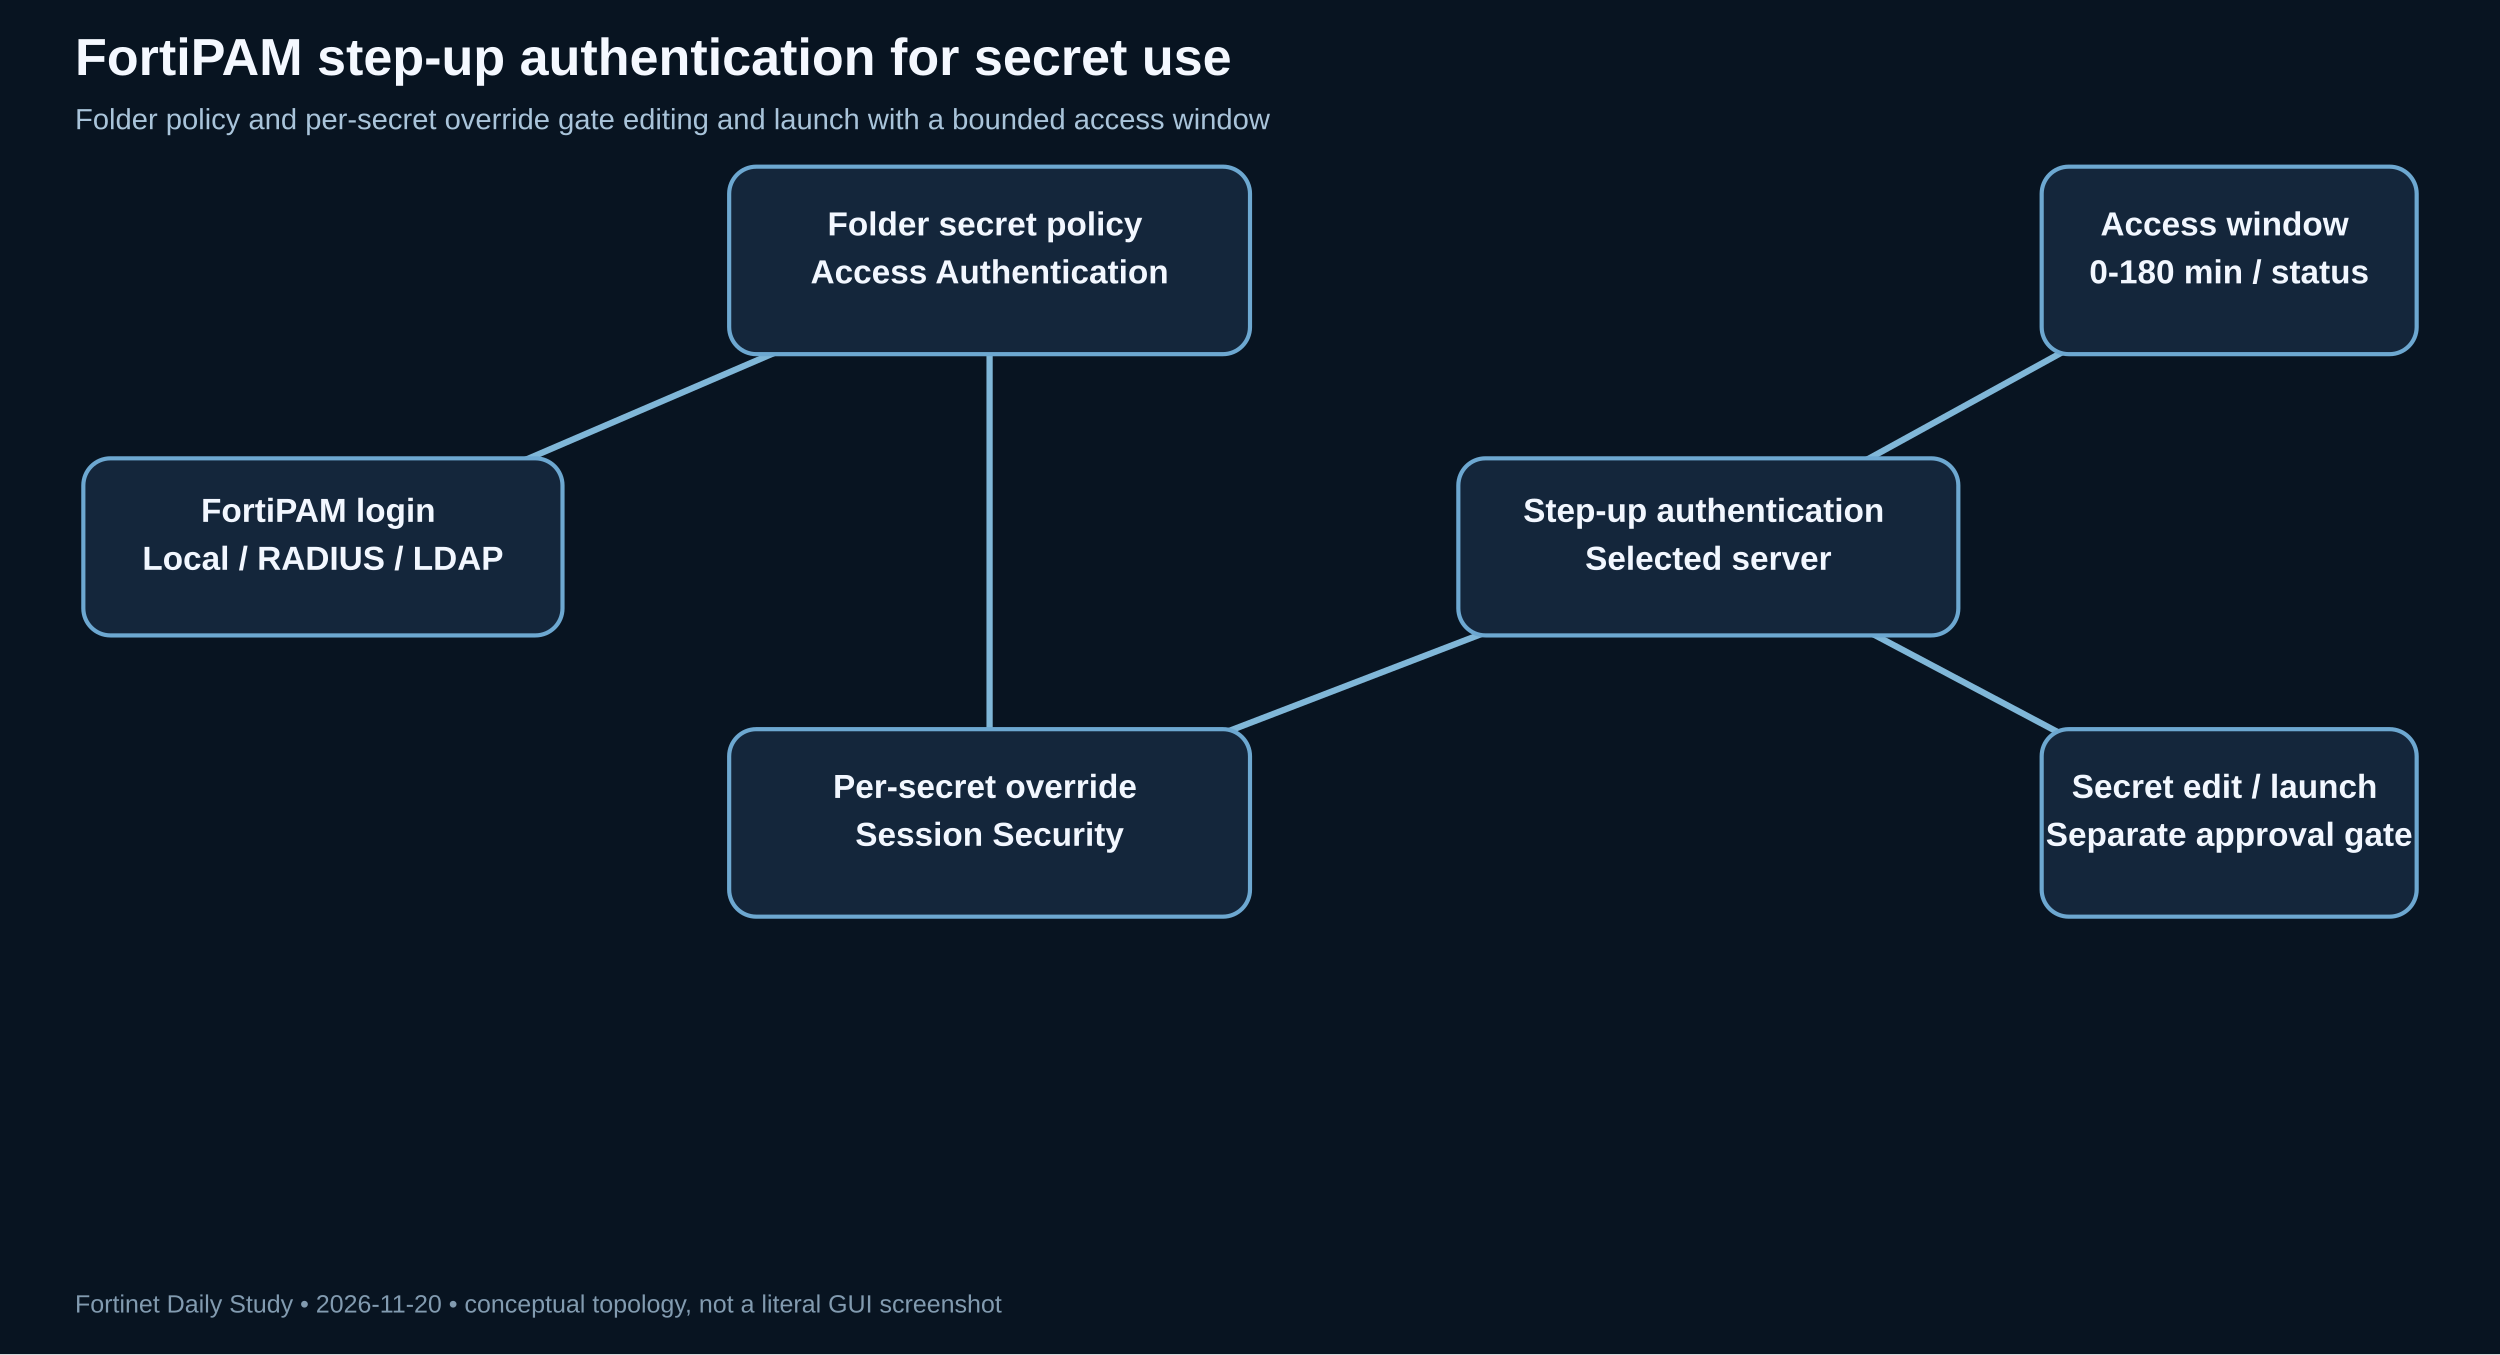
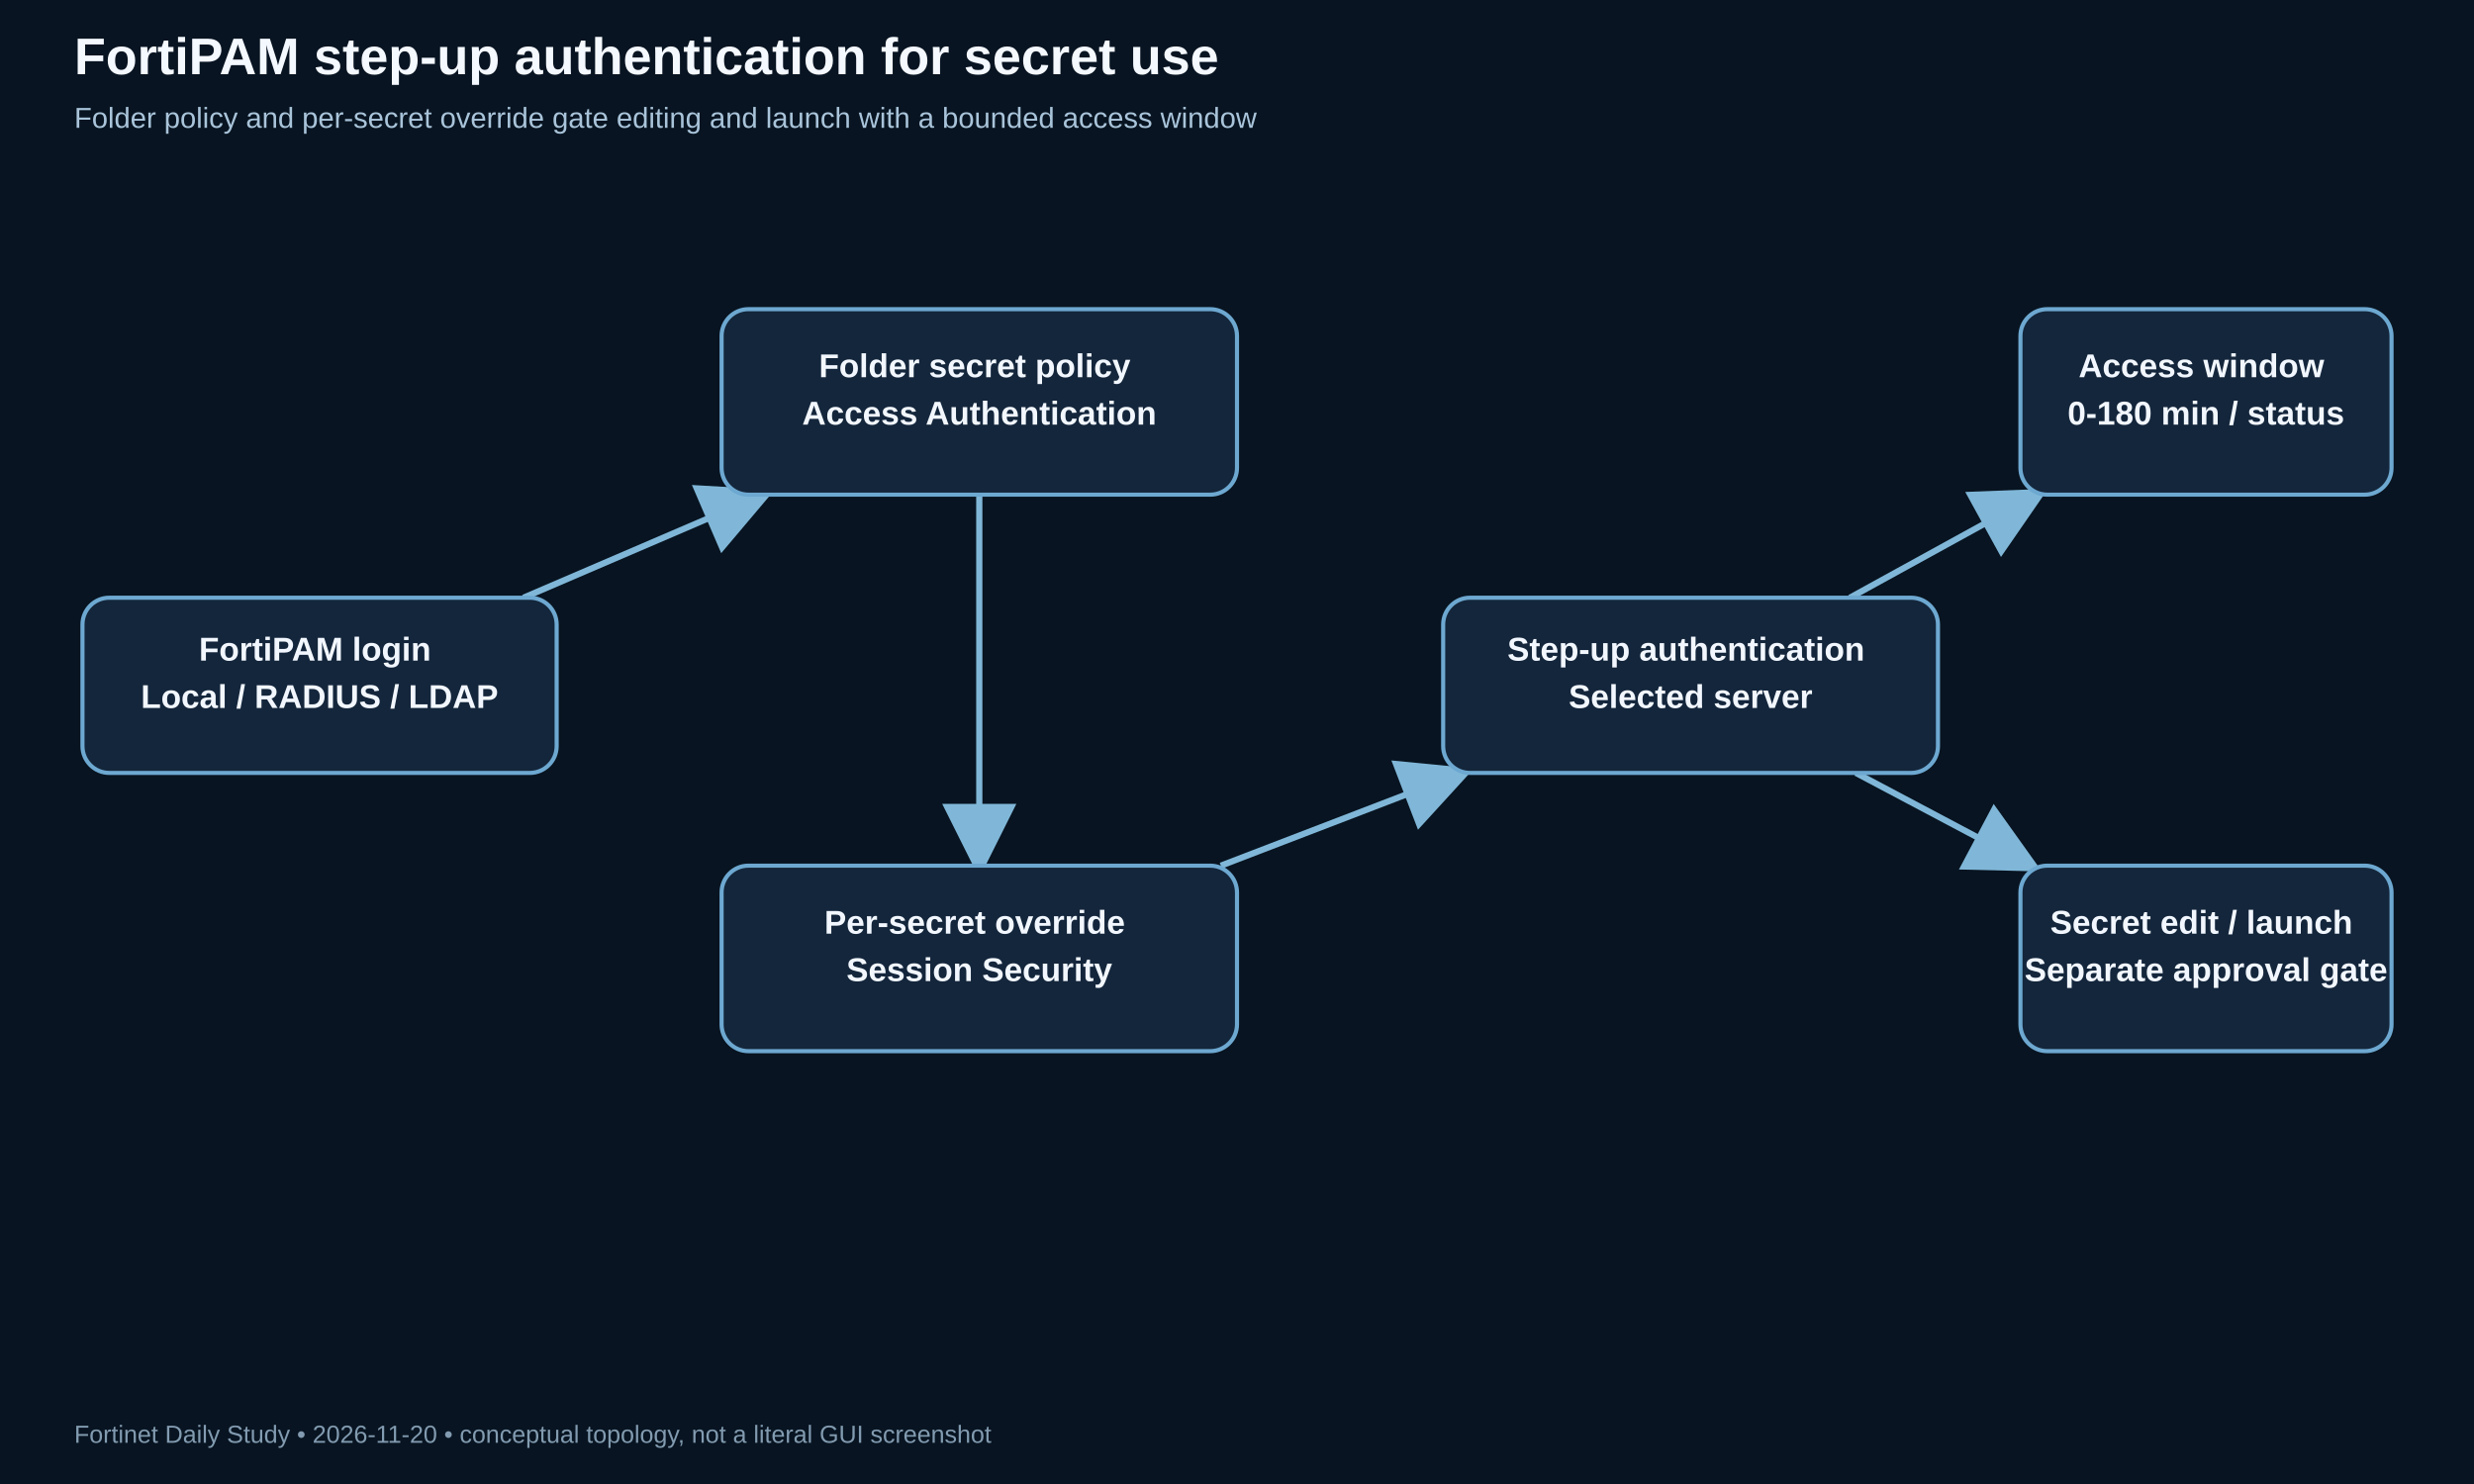
- <svg xmlns="http://www.w3.org/2000/svg" width="1200" height="650" viewBox="0 0 1200 650">
+ <svg xmlns="http://www.w3.org/2000/svg" width="1200" height="720" viewBox="0 0 1200 720">
  <defs>
    <marker id="arr" markerWidth="12" markerHeight="12" refX="10" refY="6" orient="auto">
      <path d="M0,0 L12,6 L0,12 z" fill="#80b7d8" />
    </marker>
  </defs>
-   <rect width="1200" height="650" fill="#081421" />
+   <rect width="1200" height="720" fill="#081421" />
  <text x="36" y="36" fill="#f4f8ff" font-family="Arial,sans-serif" font-size="25" font-weight="700">FortiPAM step-up authentication for secret use</text>
  <text x="36" y="62" fill="#a9c4da" font-family="Arial,sans-serif" font-size="14">Folder policy and per-secret override gate editing and launch with a bounded access window</text>
-   <path d="M 155 262.5 L 475 125" fill="none" stroke="#80b7d8" stroke-width="3" marker-end="url(#arr)" />
-   <path d="M 475 125 L 475 395" fill="none" stroke="#80b7d8" stroke-width="3" marker-end="url(#arr)" />
-   <path d="M 475 395 L 820 262.5" fill="none" stroke="#80b7d8" stroke-width="3" marker-end="url(#arr)" />
-   <path d="M 820 262.5 L 1070 125" fill="none" stroke="#80b7d8" stroke-width="3" marker-end="url(#arr)" />
-   <path d="M 820 262.5 L 1070 395" fill="none" stroke="#80b7d8" stroke-width="3" marker-end="url(#arr)" />
+   <path d="M 253.909 290 L 370.273 240" fill="none" stroke="#80b7d8" stroke-width="3" marker-end="url(#arr)" />
+   <path d="M 475 240 L 475 420" fill="none" stroke="#80b7d8" stroke-width="3" marker-end="url(#arr)" />
+   <path d="M 592.17 420 L 709.34 375" fill="none" stroke="#80b7d8" stroke-width="3" marker-end="url(#arr)" />
+   <path d="M 897.273 290 L 988.182 240" fill="none" stroke="#80b7d8" stroke-width="3" marker-end="url(#arr)" />
+   <path d="M 900.189 375 L 985.094 420" fill="none" stroke="#80b7d8" stroke-width="3" marker-end="url(#arr)" />
  <g>
-     <rect x="40" y="220" width="230" height="85" rx="13" fill="#14263b" stroke="#6da8d1" stroke-width="2" />
-     <text x="155" y="250.5" text-anchor="middle" fill="#f2f7ff" font-family="Arial,sans-serif" font-size="16" font-weight="700">
+     <rect x="40" y="290" width="230" height="85" rx="13" fill="#14263b" stroke="#6da8d1" stroke-width="2" />
+     <text x="155" y="320.5" text-anchor="middle" fill="#f2f7ff" font-family="Arial,sans-serif" font-size="16" font-weight="700">
      <tspan x="155" dy="0">FortiPAM login</tspan>
      <tspan x="155" dy="23">Local / RADIUS / LDAP</tspan>
    </text>
  </g>
  <g>
-     <rect x="350" y="80" width="250" height="90" rx="13" fill="#14263b" stroke="#6da8d1" stroke-width="2" />
-     <text x="475" y="113" text-anchor="middle" fill="#f2f7ff" font-family="Arial,sans-serif" font-size="16" font-weight="700">
+     <rect x="350" y="150" width="250" height="90" rx="13" fill="#14263b" stroke="#6da8d1" stroke-width="2" />
+     <text x="475" y="183" text-anchor="middle" fill="#f2f7ff" font-family="Arial,sans-serif" font-size="16" font-weight="700">
      <tspan x="475" dy="0">Folder secret policy</tspan>
      <tspan x="475" dy="23">Access Authentication</tspan>
    </text>
  </g>
  <g>
-     <rect x="350" y="350" width="250" height="90" rx="13" fill="#14263b" stroke="#6da8d1" stroke-width="2" />
-     <text x="475" y="383" text-anchor="middle" fill="#f2f7ff" font-family="Arial,sans-serif" font-size="16" font-weight="700">
+     <rect x="350" y="420" width="250" height="90" rx="13" fill="#14263b" stroke="#6da8d1" stroke-width="2" />
+     <text x="475" y="453" text-anchor="middle" fill="#f2f7ff" font-family="Arial,sans-serif" font-size="16" font-weight="700">
      <tspan x="475" dy="0">Per-secret override</tspan>
      <tspan x="475" dy="23">Session Security</tspan>
    </text>
  </g>
  <g>
-     <rect x="700" y="220" width="240" height="85" rx="13" fill="#14263b" stroke="#6da8d1" stroke-width="2" />
-     <text x="820" y="250.5" text-anchor="middle" fill="#f2f7ff" font-family="Arial,sans-serif" font-size="16" font-weight="700">
+     <rect x="700" y="290" width="240" height="85" rx="13" fill="#14263b" stroke="#6da8d1" stroke-width="2" />
+     <text x="820" y="320.5" text-anchor="middle" fill="#f2f7ff" font-family="Arial,sans-serif" font-size="16" font-weight="700">
      <tspan x="820" dy="0">Step-up authentication</tspan>
      <tspan x="820" dy="23">Selected server</tspan>
    </text>
  </g>
  <g>
-     <rect x="980" y="80" width="180" height="90" rx="13" fill="#14263b" stroke="#6da8d1" stroke-width="2" />
-     <text x="1070" y="113" text-anchor="middle" fill="#f2f7ff" font-family="Arial,sans-serif" font-size="16" font-weight="700">
+     <rect x="980" y="150" width="180" height="90" rx="13" fill="#14263b" stroke="#6da8d1" stroke-width="2" />
+     <text x="1070" y="183" text-anchor="middle" fill="#f2f7ff" font-family="Arial,sans-serif" font-size="16" font-weight="700">
      <tspan x="1070" dy="0">Access window</tspan>
      <tspan x="1070" dy="23">0-180 min / status</tspan>
    </text>
  </g>
  <g>
-     <rect x="980" y="350" width="180" height="90" rx="13" fill="#14263b" stroke="#6da8d1" stroke-width="2" />
-     <text x="1070" y="383" text-anchor="middle" fill="#f2f7ff" font-family="Arial,sans-serif" font-size="16" font-weight="700">
+     <rect x="980" y="420" width="180" height="90" rx="13" fill="#14263b" stroke="#6da8d1" stroke-width="2" />
+     <text x="1070" y="453" text-anchor="middle" fill="#f2f7ff" font-family="Arial,sans-serif" font-size="16" font-weight="700">
      <tspan x="1070" dy="0">Secret edit / launch</tspan>
      <tspan x="1070" dy="23">Separate approval gate</tspan>
    </text>
  </g>
-   <text x="36" y="630" fill="#829bb0" font-family="Arial,sans-serif" font-size="12">Fortinet Daily Study • 2026-11-20 • conceptual topology, not a literal GUI screenshot</text>
+   <text x="36" y="700" fill="#829bb0" font-family="Arial,sans-serif" font-size="12">Fortinet Daily Study • 2026-11-20 • conceptual topology, not a literal GUI screenshot</text>
</svg>
